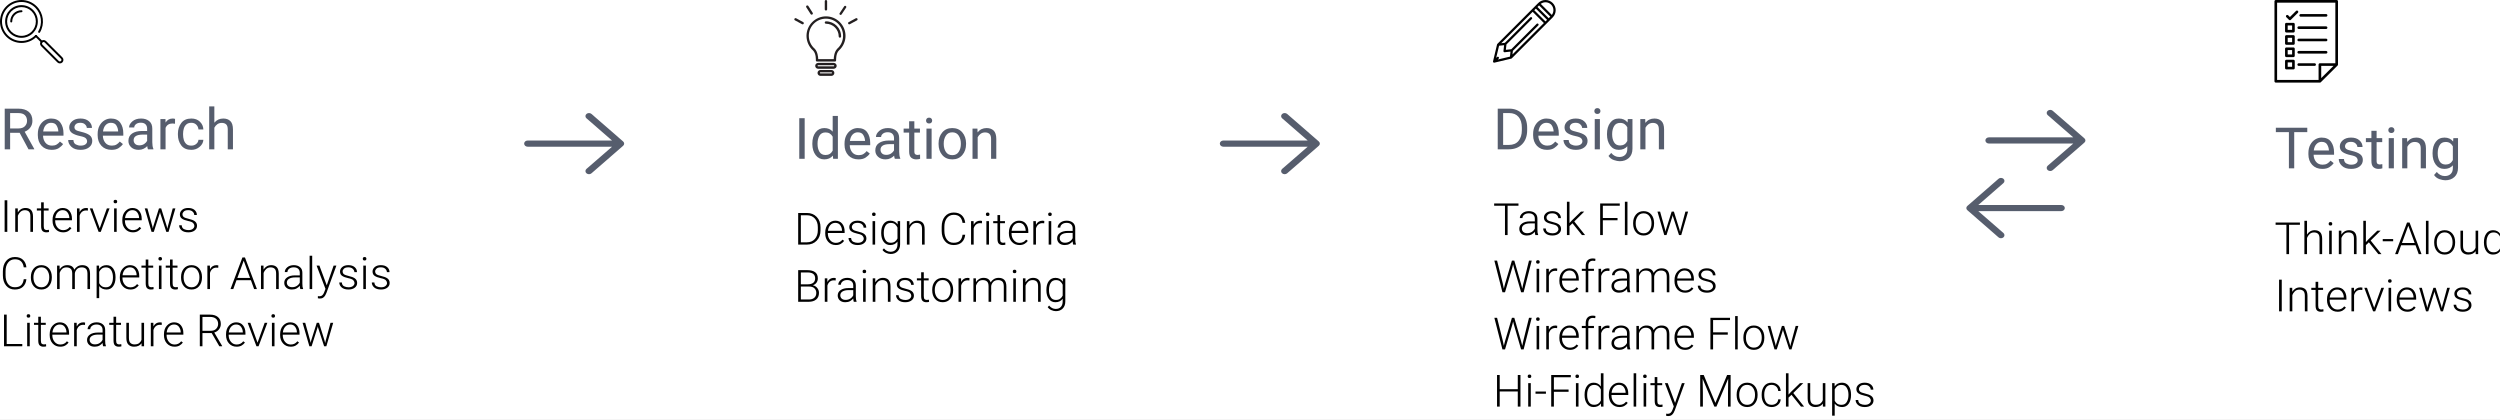
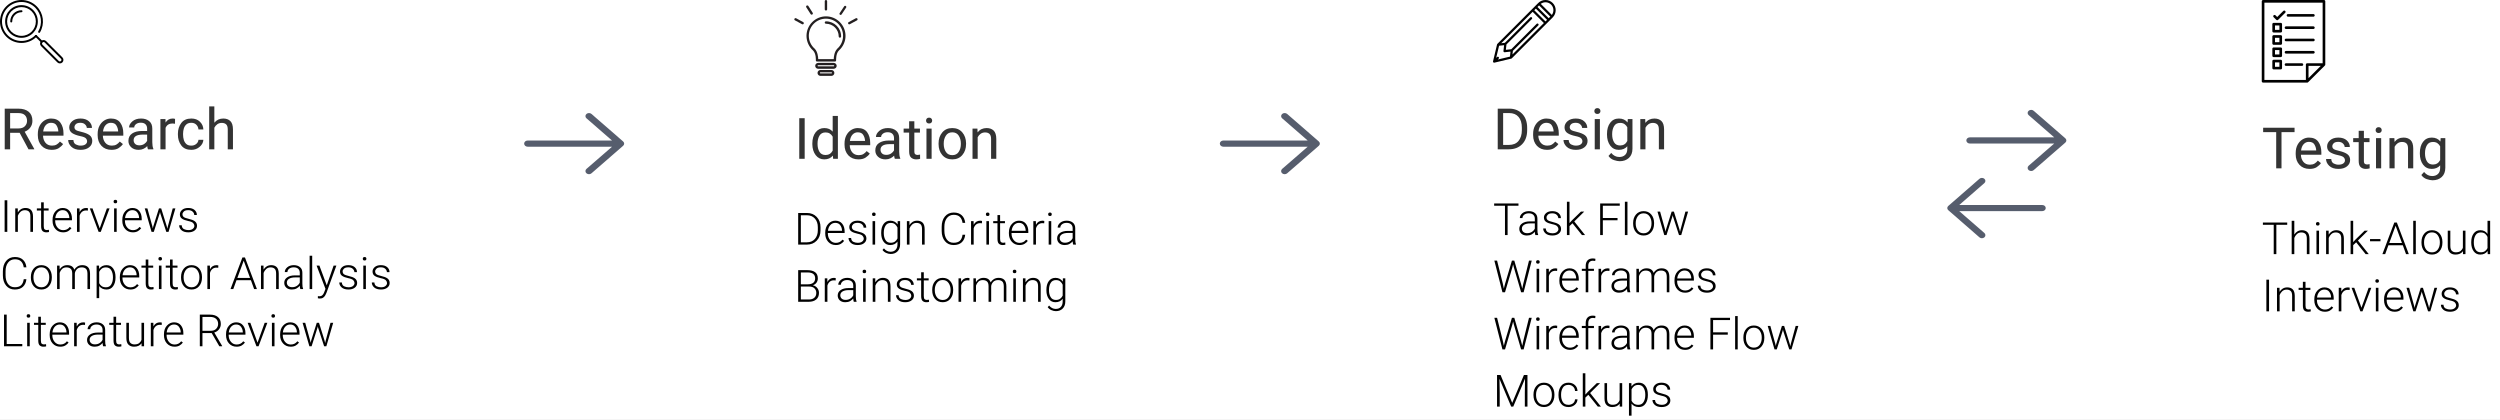
<svg xmlns="http://www.w3.org/2000/svg" width="787px" height="132px" viewBox="0 0 787 132" version="1.1">
  <defs />
  <g id="Sign-Up" stroke="none" stroke-width="1" fill="none" fill-rule="evenodd">
    <rect fill="#FFFFFF" x="0" y="0" width="787" height="132" />
    <g id="Group-6" transform="translate(250, 0)">
      <g id="Group-2" transform="translate(0, 33)">
-         <text id="Ideation" font-family="Roboto-Regular, Roboto" font-size="18" font-weight="normal" fill="#565D6D">
+         <text id="Ideation" font-family="Roboto-Regular, Roboto" font-size="18" font-weight="normal" fill="#333333">
          <tspan x="0" y="17">Ideation</tspan>
        </text>
-         <text id="Design-Criteria-Brai" font-family="Roboto-Thin, Roboto" font-size="14" font-style="condensed" font-weight="300" line-spacing="18" fill="#000000">
+         <text id="Design-Criteria-Brai" font-family="Roboto-Light, Roboto" font-size="14" font-weight="300" line-spacing="18" fill="#000000">
          <tspan x="0" y="44">Design Criteria</tspan>
          <tspan x="0" y="62">Brainstorming</tspan>
        </text>
      </g>
      <g id="lightbulb" fill="#231F20" fill-rule="nonzero">
        <path d="M10.029,5.149 C6.648,5.149 3.886,7.912 3.886,11.293 C3.886,13.061 4.659,14.762 5.963,15.912 C6.935,16.884 6.847,18.961 6.825,18.983 C6.825,19.094 6.847,19.182 6.935,19.271 C7.002,19.337 7.112,19.381 7.2,19.381 L12.836,19.381 C12.946,19.381 13.035,19.337 13.101,19.271 C13.167,19.204 13.212,19.094 13.212,18.983 C13.212,18.961 13.101,16.884 14.073,15.912 C14.096,15.89 14.118,15.867 14.14,15.845 C15.421,14.674 16.173,13.017 16.173,11.293 C16.173,7.912 13.41,5.149 10.029,5.149 Z M13.565,15.337 C13.543,15.359 13.499,15.403 13.499,15.425 C12.637,16.354 12.482,17.878 12.46,18.608 L7.576,18.608 C7.554,17.878 7.399,16.287 6.471,15.337 C5.3,14.32 4.615,12.84 4.615,11.271 C4.615,8.287 7.024,5.878 10.007,5.878 C12.991,5.878 15.399,8.287 15.399,11.271 C15.399,12.84 14.736,14.32 13.565,15.337 Z" id="Shape" />
        <path d="M10.007,6.718 C9.808,6.718 9.631,6.895 9.631,7.094 C9.631,7.293 9.808,7.47 10.007,7.47 C12.239,7.47 14.029,9.282 14.029,11.492 C14.029,11.691 14.206,11.867 14.405,11.867 C14.604,11.867 14.781,11.691 14.781,11.492 C14.803,8.862 12.659,6.718 10.007,6.718 Z" id="Shape" />
        <path d="M12.46,19.801 L7.554,19.801 C7.046,19.801 6.626,20.221 6.626,20.729 C6.626,21.238 7.046,21.657 7.554,21.657 L12.438,21.657 C12.968,21.635 13.388,21.238 13.388,20.729 C13.388,20.221 12.968,19.801 12.46,19.801 Z M12.46,20.884 L7.554,20.884 C7.466,20.884 7.377,20.818 7.377,20.707 C7.377,20.597 7.444,20.53 7.554,20.53 L12.438,20.53 C12.526,20.53 12.615,20.597 12.615,20.707 C12.615,20.818 12.549,20.884 12.46,20.884 Z" id="Shape" />
        <path d="M11.731,22.033 L8.283,22.033 C7.775,22.033 7.355,22.453 7.355,22.961 C7.355,23.47 7.775,23.89 8.283,23.89 L11.731,23.89 C12.239,23.89 12.659,23.47 12.659,22.961 C12.659,22.431 12.239,22.033 11.731,22.033 Z M11.731,23.116 L8.283,23.116 C8.195,23.116 8.107,23.05 8.107,22.939 C8.107,22.829 8.173,22.762 8.283,22.762 L11.731,22.762 C11.819,22.762 11.908,22.829 11.908,22.939 C11.908,23.05 11.819,23.116 11.731,23.116 Z" id="Shape" />
        <path d="M10.007,3.315 C10.228,3.315 10.383,3.138 10.383,2.939 L10.383,0.376 C10.383,0.177 10.206,0 10.007,0 C9.808,0 9.631,0.177 9.631,0.376 L9.631,2.939 C9.631,3.138 9.808,3.315 10.007,3.315 Z" id="Shape" />
        <path d="M16.261,1.901 C16.084,1.768 15.863,1.834 15.753,1.989 L14.339,4.11 C14.206,4.287 14.25,4.53 14.427,4.641 C14.493,4.685 14.56,4.707 14.626,4.707 C14.759,4.707 14.869,4.641 14.935,4.53 L16.35,2.409 C16.482,2.254 16.438,2.011 16.261,1.901 Z" id="Shape" />
        <path d="M5.521,4.619 C5.587,4.619 5.654,4.597 5.72,4.552 C5.897,4.442 5.941,4.199 5.83,4.022 L4.46,1.878 C4.35,1.702 4.107,1.657 3.93,1.768 C3.753,1.878 3.709,2.122 3.819,2.298 L5.189,4.442 C5.278,4.575 5.388,4.619 5.521,4.619 Z" id="Shape" />
        <path d="M2.847,6.961 L0.615,5.746 C0.438,5.657 0.195,5.724 0.107,5.901 C-0.004,6.077 0.062,6.32 0.261,6.409 L2.493,7.624 C2.56,7.646 2.604,7.669 2.67,7.669 C2.803,7.669 2.935,7.602 3.002,7.47 C3.09,7.293 3.024,7.05 2.847,6.961 Z" id="Shape" />
        <path d="M19.93,5.901 C19.841,5.724 19.598,5.657 19.421,5.746 L17.167,6.961 C16.991,7.05 16.924,7.293 17.013,7.47 C17.079,7.602 17.212,7.669 17.344,7.669 C17.41,7.669 17.477,7.646 17.521,7.624 L19.775,6.409 C19.952,6.32 20.018,6.077 19.93,5.901 Z" id="Shape" />
      </g>
    </g>
    <g id="Group-7">
      <g id="Group-3" transform="translate(0, 30)">
-         <text id="Research" font-family="Roboto-Regular, Roboto" font-size="18" font-weight="normal" fill="#565D6D">
+         <text id="Research" font-family="Roboto-Regular, Roboto" font-size="18" font-weight="normal" fill="#333333">
          <tspan x="0" y="17">Research</tspan>
        </text>
-         <text id="Interviews-Competito" font-family="Roboto-Thin, Roboto" font-size="14" font-style="condensed" font-weight="300" line-spacing="18" fill="#000000">
+         <text id="Interviews-Competito" font-family="Roboto-Light, Roboto" font-size="14" font-weight="300" line-spacing="18" fill="#000000">
          <tspan x="0" y="43">Interviews</tspan>
          <tspan x="0" y="61">Competitor Analysis</tspan>
          <tspan x="0" y="79">Literature Review</tspan>
        </text>
      </g>
      <g id="searching-tool" fill="#000000" fill-rule="nonzero">
        <path d="M11.285,6.76 C11.285,5.51 10.779,4.379 9.962,3.561 L9.961,3.561 L9.961,3.561 C9.142,2.743 8.011,2.236 6.762,2.236 C5.512,2.236 4.38,2.742 3.562,3.56 C2.744,4.378 2.238,5.51 2.238,6.76 C2.238,8.01 2.745,9.141 3.563,9.959 C4.381,10.777 5.513,11.284 6.762,11.284 C8.011,11.284 9.142,10.778 9.961,9.959 L9.976,9.945 C10.785,9.13 11.285,8.003 11.285,6.76 Z M10.401,3.121 C11.333,4.053 11.909,5.34 11.909,6.76 C11.909,8.171 11.34,9.451 10.419,10.382 L10.401,10.4 C9.47,11.332 8.183,11.908 6.761,11.908 C5.34,11.908 4.052,11.332 3.121,10.4 C2.19,9.469 1.613,8.182 1.613,6.76 C1.613,5.339 2.19,4.052 3.12,3.121 L3.122,3.12 C4.053,2.189 5.341,1.612 6.761,1.612 C8.183,1.612 9.47,2.189 10.401,3.12 L10.401,3.121 Z" id="Shape" />
        <path d="M12.585,10.195 C12.498,10.343 12.306,10.392 12.158,10.304 C12.011,10.217 11.961,10.025 12.049,9.878 C12.751,8.688 13.018,7.312 12.849,5.981 C12.684,4.681 12.1,3.422 11.1,2.421 C9.902,1.223 8.331,0.624 6.761,0.624 C5.19,0.624 3.619,1.223 2.423,2.42 L2.422,2.421 L2.422,2.421 C1.224,3.619 0.625,5.191 0.625,6.76 C0.625,8.33 1.224,9.901 2.422,11.099 C3.62,12.297 5.191,12.896 6.761,12.896 C8.332,12.896 9.903,12.297 11.101,11.099 C11.222,10.978 11.42,10.979 11.541,11.1 C11.662,11.222 11.661,11.42 11.54,11.541 C10.219,12.86 8.49,13.521 6.761,13.521 C5.031,13.521 3.3,12.859 1.98,11.541 C0.661,10.221 0.001,8.49 0.001,6.76 C0.001,5.031 0.661,3.3 1.981,1.98 L1.982,1.981 C3.302,0.66 5.032,0 6.761,0 C8.491,0 10.221,0.66 11.542,1.98 C12.641,3.08 13.284,4.468 13.466,5.903 C13.652,7.369 13.358,8.885 12.585,10.195 Z" id="Shape" />
        <path d="M6.761,3.224 C6.933,3.224 7.073,3.364 7.073,3.536 C7.073,3.708 6.933,3.848 6.761,3.848 C6.558,3.848 6.364,3.868 6.18,3.905 C5.988,3.944 5.802,4.002 5.626,4.076 C5.457,4.148 5.292,4.238 5.135,4.344 L5.12,4.354 C4.973,4.453 4.833,4.571 4.702,4.702 C4.437,4.967 4.223,5.281 4.077,5.626 C4.003,5.802 3.945,5.988 3.906,6.18 C3.869,6.363 3.849,6.557 3.849,6.76 C3.849,6.933 3.709,7.072 3.537,7.072 C3.365,7.072 3.225,6.933 3.225,6.76 C3.225,6.524 3.25,6.289 3.296,6.058 C3.343,5.825 3.414,5.599 3.504,5.385 C3.684,4.96 3.943,4.577 4.261,4.26 C4.413,4.108 4.584,3.966 4.768,3.84 L4.786,3.827 C4.972,3.703 5.173,3.594 5.386,3.504 C5.6,3.413 5.825,3.342 6.059,3.295 C6.29,3.249 6.525,3.224 6.761,3.224 Z" id="Shape" />
        <path d="M11.1,11.541 C10.979,11.419 10.979,11.221 11.1,11.099 C11.222,10.978 11.42,10.978 11.541,11.099 L13.321,12.879 C13.443,13 13.443,13.199 13.321,13.32 C13.2,13.442 13.001,13.442 12.88,13.32 L11.1,11.541 Z" id="Shape" />
        <path d="M12.931,12.932 C13.149,12.714 13.436,12.605 13.722,12.605 C14.007,12.605 14.293,12.714 14.511,12.932 L14.512,12.932 L14.512,12.932 L14.513,12.932 L16.222,14.642 L17.932,16.352 L19.641,18.062 L19.642,18.062 C19.86,18.279 19.968,18.567 19.968,18.852 C19.968,19.137 19.86,19.423 19.642,19.641 L19.641,19.642 L19.642,19.642 L19.641,19.643 L19.641,19.643 C19.424,19.861 19.136,19.969 18.85,19.969 C18.564,19.969 18.278,19.861 18.06,19.643 L18.06,19.643 L16.35,17.933 L14.639,16.223 L12.93,14.514 L12.929,14.513 C12.712,14.295 12.603,14.009 12.603,13.723 C12.604,13.436 12.714,13.149 12.931,12.932 Z M13.373,13.373 L13.373,13.374 C13.277,13.469 13.229,13.596 13.229,13.722 C13.229,13.848 13.277,13.975 13.373,14.071 L13.373,14.072 L15.083,15.781 L16.792,17.491 L18.502,19.202 L18.503,19.202 C18.598,19.297 18.725,19.345 18.851,19.345 C18.977,19.345 19.105,19.297 19.2,19.202 L19.201,19.201 L19.201,19.202 C19.296,19.106 19.344,18.98 19.344,18.852 C19.344,18.726 19.296,18.599 19.201,18.503 L19.2,18.503 L17.49,16.793 L15.78,15.082 L14.071,13.373 L14.071,13.372 L14.071,13.371 C13.976,13.277 13.85,13.229 13.722,13.229 C13.595,13.229 13.468,13.277 13.373,13.373 Z" id="Shape" />
      </g>
    </g>
    <g id="Group-5" transform="translate(470, 0)">
      <g id="Group" transform="translate(0, 30)">
-         <text id="Design" font-family="Roboto-Regular, Roboto" font-size="18" font-weight="normal" fill="#565D6D">
+         <text id="Design" font-family="Roboto-Regular, Roboto" font-size="18" font-weight="normal" fill="#333333">
          <tspan x="0" y="17">Design</tspan>
        </text>
-         <text id="Task-Flow-Wireframes" font-family="Roboto-Thin, Roboto" font-size="14" font-style="condensed" font-weight="300" line-spacing="18" fill="#000000">
+         <text id="Task-Flow-Wireframes" font-family="Roboto-Light, Roboto" font-size="14" font-weight="300" line-spacing="18" fill="#000000">
          <tspan x="0" y="44">Task Flow</tspan>
          <tspan x="0" y="62">Wireframes</tspan>
          <tspan x="0" y="80">Wireframe Flow</tspan>
-           <tspan x="0" y="98">Hi-Fidelity Mockups</tspan>
-           <tspan x="0" y="116" />
+           <tspan x="0" y="98">Mockups</tspan>
        </text>
      </g>
      <g id="edit" fill="#000000" fill-rule="nonzero">
        <path d="M18.792,0.94 C17.539,-0.313 15.5,-0.313 14.246,0.94 L1.367,13.819 C1.361,13.825 1.357,13.832 1.352,13.839 C1.344,13.848 1.338,13.857 1.331,13.866 C1.312,13.893 1.298,13.921 1.286,13.951 C1.283,13.961 1.279,13.969 1.276,13.978 C1.275,13.982 1.273,13.985 1.272,13.989 L0.009,19.293 C0.004,19.316 0.002,19.341 0.001,19.365 C0.001,19.369 0,19.374 0,19.378 C0,19.419 0.009,19.459 0.023,19.497 C0.026,19.506 0.03,19.514 0.034,19.522 C0.051,19.56 0.073,19.597 0.104,19.628 C0.138,19.662 0.178,19.688 0.221,19.706 C0.264,19.724 0.31,19.733 0.356,19.733 C0.384,19.733 0.412,19.729 0.439,19.723 L5.742,18.46 C5.752,18.458 5.761,18.453 5.77,18.45 C5.782,18.446 5.794,18.441 5.805,18.436 C5.831,18.424 5.855,18.409 5.877,18.392 C5.886,18.385 5.895,18.38 5.903,18.372 C5.906,18.37 5.909,18.368 5.912,18.365 L18.792,5.486 C20.045,4.232 20.045,2.193 18.792,0.94 Z M18.287,1.445 C19.176,2.334 19.251,3.729 18.519,4.708 L15.024,1.212 C16.003,0.48 17.399,0.556 18.287,1.445 Z M16.519,6.748 L12.984,3.212 L13.489,2.708 L17.024,6.243 L16.519,6.748 Z M1.772,17.96 C1.632,17.82 1.406,17.82 1.267,17.96 L0.996,18.23 L1.909,14.399 L3.488,14.224 L3.285,16.053 C3.283,16.066 3.288,16.079 3.288,16.092 C3.288,16.106 3.283,16.118 3.285,16.131 C3.286,16.143 3.292,16.153 3.295,16.164 C3.299,16.185 3.305,16.204 3.312,16.223 C3.322,16.246 3.333,16.267 3.346,16.288 C3.357,16.304 3.369,16.319 3.382,16.333 C3.399,16.351 3.418,16.367 3.438,16.381 C3.454,16.392 3.47,16.402 3.487,16.411 C3.511,16.422 3.536,16.429 3.561,16.435 C3.575,16.438 3.586,16.445 3.6,16.447 C3.613,16.449 3.626,16.449 3.639,16.449 C3.639,16.449 3.639,16.449 3.639,16.449 C3.639,16.449 3.64,16.449 3.64,16.449 L3.64,16.449 C3.64,16.449 3.64,16.449 3.64,16.449 C3.653,16.449 3.666,16.449 3.679,16.447 L5.509,16.244 L5.333,17.823 L1.501,18.735 L1.772,18.465 C1.911,18.326 1.911,18.1 1.772,17.96 Z M6.254,16.003 L14.246,8.011 C14.386,7.871 14.386,7.645 14.246,7.506 C14.106,7.366 13.881,7.366 13.741,7.506 L5.749,15.498 L4.044,15.688 L4.234,13.983 L12.226,5.991 C12.366,5.851 12.366,5.625 12.226,5.486 C12.087,5.346 11.861,5.346 11.721,5.486 L3.729,13.478 L2.592,13.604 L12.479,3.717 L16.014,7.253 L6.128,17.14 L6.254,16.003 Z M17.529,5.738 L13.994,2.203 L14.499,1.697 L18.035,5.233 L17.529,5.738 Z" id="Shape" />
      </g>
    </g>
-     <g id="Group-4" transform="translate(716, 0)">
+     <g id="Group-4" transform="translate(712, 0)">
      <g id="Group-Copy" transform="translate(0, 36)">
-         <text id="Testing" font-family="Roboto-Regular, Roboto" font-size="18" font-weight="normal" fill="#565D6D">
+         <text id="Testing" font-family="Roboto-Regular, Roboto" font-size="18" font-weight="normal" fill="#333333">
          <tspan x="0" y="17">Testing</tspan>
        </text>
-         <text id="Think-Aloud-Intervie" font-family="Roboto-Thin, Roboto" font-size="14" font-style="condensed" font-weight="300" line-spacing="18" fill="#000000">
+         <text id="Think-Aloud-Intervie" font-family="Roboto-Light, Roboto" font-size="14" font-weight="300" line-spacing="18" fill="#000000">
          <tspan x="0" y="44">Think-Aloud</tspan>
          <tspan x="0" y="62">Interviews</tspan>
        </text>
      </g>
      <g id="test" fill="#000000" fill-rule="nonzero">
        <path d="M19.911,20.585 C19.918,20.577 19.924,20.569 19.93,20.56 C19.931,20.558 19.932,20.556 19.934,20.553 C19.94,20.544 19.946,20.535 19.951,20.526 C19.952,20.524 19.952,20.522 19.953,20.52 C19.959,20.51 19.964,20.5 19.968,20.489 C19.969,20.488 19.969,20.486 19.969,20.485 C19.974,20.474 19.978,20.462 19.982,20.451 C19.982,20.449 19.983,20.448 19.983,20.446 C19.986,20.435 19.989,20.423 19.992,20.411 C19.992,20.408 19.993,20.405 19.993,20.401 C19.995,20.391 19.997,20.381 19.998,20.371 C19.999,20.358 20,20.344 20,20.33 L20,0.415 C20,0.186 19.813,0 19.583,0 L0.417,0 C0.187,0 0,0.186 0,0.415 L0,25.585 C0,25.814 0.187,26 0.417,26 L14.306,26 C14.319,26 14.333,25.999 14.347,25.998 C14.357,25.997 14.368,25.995 14.378,25.993 C14.381,25.993 14.384,25.993 14.388,25.992 C14.399,25.99 14.411,25.986 14.423,25.983 C14.424,25.983 14.426,25.982 14.427,25.982 C14.439,25.979 14.45,25.974 14.461,25.97 C14.462,25.969 14.464,25.969 14.465,25.968 C14.476,25.964 14.486,25.959 14.496,25.954 C14.498,25.953 14.5,25.952 14.502,25.951 C14.511,25.946 14.52,25.941 14.529,25.935 C14.532,25.933 14.535,25.932 14.537,25.93 C14.545,25.924 14.553,25.919 14.561,25.913 C14.564,25.91 14.567,25.908 14.57,25.906 C14.579,25.898 14.588,25.89 14.597,25.881 C14.598,25.88 14.599,25.88 14.6,25.879 L19.878,20.623 C19.879,20.622 19.88,20.621 19.88,20.621 C19.889,20.612 19.897,20.603 19.905,20.593 C19.907,20.591 19.909,20.588 19.911,20.585 Z M0.833,0.83 L19.167,0.83 L19.167,19.915 L14.306,19.915 C14.075,19.915 13.889,20.101 13.889,20.33 L13.889,25.17 L0.833,25.17 L0.833,0.83 Z M18.577,20.745 L14.722,24.583 L14.722,20.745 L18.577,20.745 Z" id="Shape" />
        <path d="M8.262,5.255 L16.25,5.255 C16.48,5.255 16.667,5.07 16.667,4.84 C16.667,4.611 16.48,4.426 16.25,4.426 L8.262,4.426 C8.032,4.426 7.845,4.611 7.845,4.84 C7.845,5.07 8.032,5.255 8.262,5.255 Z" id="Shape" />
        <path d="M4.566,6.24 C4.648,6.321 4.755,6.362 4.861,6.362 C4.968,6.362 5.074,6.321 5.156,6.24 L7.378,4.027 C7.541,3.865 7.541,3.603 7.378,3.441 C7.215,3.279 6.951,3.279 6.789,3.441 L4.861,5.36 L4.322,4.824 C4.16,4.662 3.896,4.662 3.733,4.824 C3.57,4.986 3.57,5.248 3.733,5.41 L4.566,6.24 Z" id="Shape" />
        <path d="M7.222,8.713 C7.222,8.942 7.409,9.128 7.639,9.128 L16.25,9.128 C16.48,9.128 16.667,8.942 16.667,8.713 C16.667,8.484 16.48,8.298 16.25,8.298 L7.639,8.298 C7.409,8.298 7.222,8.484 7.222,8.713 Z" id="Shape" />
        <path d="M5.972,7.191 L3.75,7.191 C3.52,7.191 3.333,7.377 3.333,7.606 L3.333,9.819 C3.333,10.048 3.52,10.234 3.75,10.234 L5.972,10.234 C6.202,10.234 6.389,10.048 6.389,9.819 L6.389,7.606 C6.389,7.377 6.202,7.191 5.972,7.191 Z M5.556,9.404 L4.167,9.404 L4.167,8.021 L5.556,8.021 L5.556,9.404 Z" id="Shape" />
        <path d="M16.25,12.17 L7.639,12.17 C7.409,12.17 7.222,12.356 7.222,12.585 C7.222,12.814 7.409,13 7.639,13 L16.25,13 C16.48,13 16.667,12.814 16.667,12.585 C16.667,12.356 16.48,12.17 16.25,12.17 Z" id="Shape" />
        <path d="M5.972,11.064 L3.75,11.064 C3.52,11.064 3.333,11.25 3.333,11.479 L3.333,13.691 C3.333,13.921 3.52,14.106 3.75,14.106 L5.972,14.106 C6.202,14.106 6.389,13.921 6.389,13.691 L6.389,11.479 C6.389,11.25 6.202,11.064 5.972,11.064 Z M5.556,13.277 L4.167,13.277 L4.167,11.894 L5.556,11.894 L5.556,13.277 Z" id="Shape" />
        <path d="M16.25,16.043 L7.639,16.043 C7.409,16.043 7.222,16.228 7.222,16.457 C7.222,16.687 7.409,16.872 7.639,16.872 L16.25,16.872 C16.48,16.872 16.667,16.687 16.667,16.457 C16.667,16.228 16.48,16.043 16.25,16.043 Z" id="Shape" />
        <path d="M5.972,14.936 L3.75,14.936 C3.52,14.936 3.333,15.122 3.333,15.351 L3.333,17.564 C3.333,17.793 3.52,17.979 3.75,17.979 L5.972,17.979 C6.202,17.979 6.389,17.793 6.389,17.564 L6.389,15.351 C6.389,15.122 6.202,14.936 5.972,14.936 Z M5.556,17.149 L4.167,17.149 L4.167,15.766 L5.556,15.766 L5.556,17.149 Z" id="Shape" />
        <path d="M12.639,19.915 L7.639,19.915 C7.409,19.915 7.222,20.101 7.222,20.33 C7.222,20.559 7.409,20.745 7.639,20.745 L12.639,20.745 C12.869,20.745 13.056,20.559 13.056,20.33 C13.056,20.101 12.869,19.915 12.639,19.915 Z" id="Shape" />
        <path d="M5.972,18.809 L3.75,18.809 C3.52,18.809 3.333,18.994 3.333,19.223 L3.333,21.436 C3.333,21.665 3.52,21.851 3.75,21.851 L5.972,21.851 C6.202,21.851 6.389,21.665 6.389,21.436 L6.389,19.223 C6.389,18.994 6.202,18.809 5.972,18.809 Z M5.556,21.021 L4.167,21.021 L4.167,19.638 L5.556,19.638 L5.556,21.021 Z" id="Shape" />
      </g>
    </g>
    <g id="right-arrow" transform="translate(165, 35)" fill="#565D6D" fill-rule="nonzero">
      <path d="M21.205,0.876 C20.776,0.49 20.062,0.49 19.618,0.876 C19.189,1.249 19.189,1.87 19.618,2.242 L27.665,9.239 L1.111,9.239 C0.492,9.24 0,9.668 0,10.206 C0,10.744 0.492,11.186 1.111,11.186 L27.665,11.186 L19.618,18.17 C19.189,18.557 19.189,19.178 19.618,19.55 C20.062,19.937 20.777,19.937 21.205,19.55 L31.157,10.897 C31.601,10.523 31.601,9.903 31.157,9.53 L21.205,0.876 Z" id="Shape" />
    </g>
    <g id="right-arrow-copy" transform="translate(384, 35)" fill="#565D6D" fill-rule="nonzero">
      <path d="M21.205,0.876 C20.776,0.49 20.062,0.49 19.618,0.876 C19.189,1.249 19.189,1.87 19.618,2.242 L27.665,9.239 L1.111,9.239 C0.492,9.24 0,9.668 0,10.206 C0,10.744 0.492,11.186 1.111,11.186 L27.665,11.186 L19.618,18.17 C19.189,18.557 19.189,19.178 19.618,19.55 C20.062,19.937 20.777,19.937 21.205,19.55 L31.157,10.897 C31.601,10.523 31.601,9.903 31.157,9.53 L21.205,0.876 Z" id="Shape" />
    </g>
-     <g id="right-arrow-copy-2" transform="translate(625, 34)" fill="#565D6D" fill-rule="nonzero">
+     <g id="right-arrow-copy-2" transform="translate(619, 34)" fill="#565D6D" fill-rule="nonzero">
      <path d="M21.205,0.876 C20.776,0.49 20.062,0.49 19.618,0.876 C19.189,1.249 19.189,1.87 19.618,2.242 L27.665,9.239 L1.111,9.239 C0.492,9.24 0,9.668 0,10.206 C0,10.744 0.492,11.186 1.111,11.186 L27.665,11.186 L19.618,18.17 C19.189,18.557 19.189,19.178 19.618,19.55 C20.062,19.937 20.777,19.937 21.205,19.55 L31.157,10.897 C31.601,10.523 31.601,9.903 31.157,9.53 L21.205,0.876 Z" id="Shape" />
    </g>
-     <g id="right-arrow-copy-3" transform="translate(634.5, 65.5) scale(-1, 1) translate(-634.5, -65.5) translate(619, 56)" fill="#565D6D" fill-rule="nonzero">
+     <g id="right-arrow-copy-3" transform="translate(628.5, 65.5) scale(-1, 1) translate(-628.5, -65.5) translate(613, 56)" fill="#565D6D" fill-rule="nonzero">
      <path d="M20.875,0.286 C20.453,-0.095 19.75,-0.095 19.313,0.286 C18.89,0.654 18.89,1.267 19.313,1.634 L27.235,8.539 L1.094,8.539 C0.484,8.54 0,8.962 0,9.493 C0,10.024 0.484,10.46 1.094,10.46 L27.235,10.46 L19.313,17.352 C18.89,17.733 18.89,18.347 19.313,18.714 C19.75,19.095 20.454,19.095 20.875,18.714 L30.672,10.174 C31.109,9.806 31.109,9.194 30.672,8.826 L20.875,0.286 Z" id="Shape" />
    </g>
  </g>
</svg>
